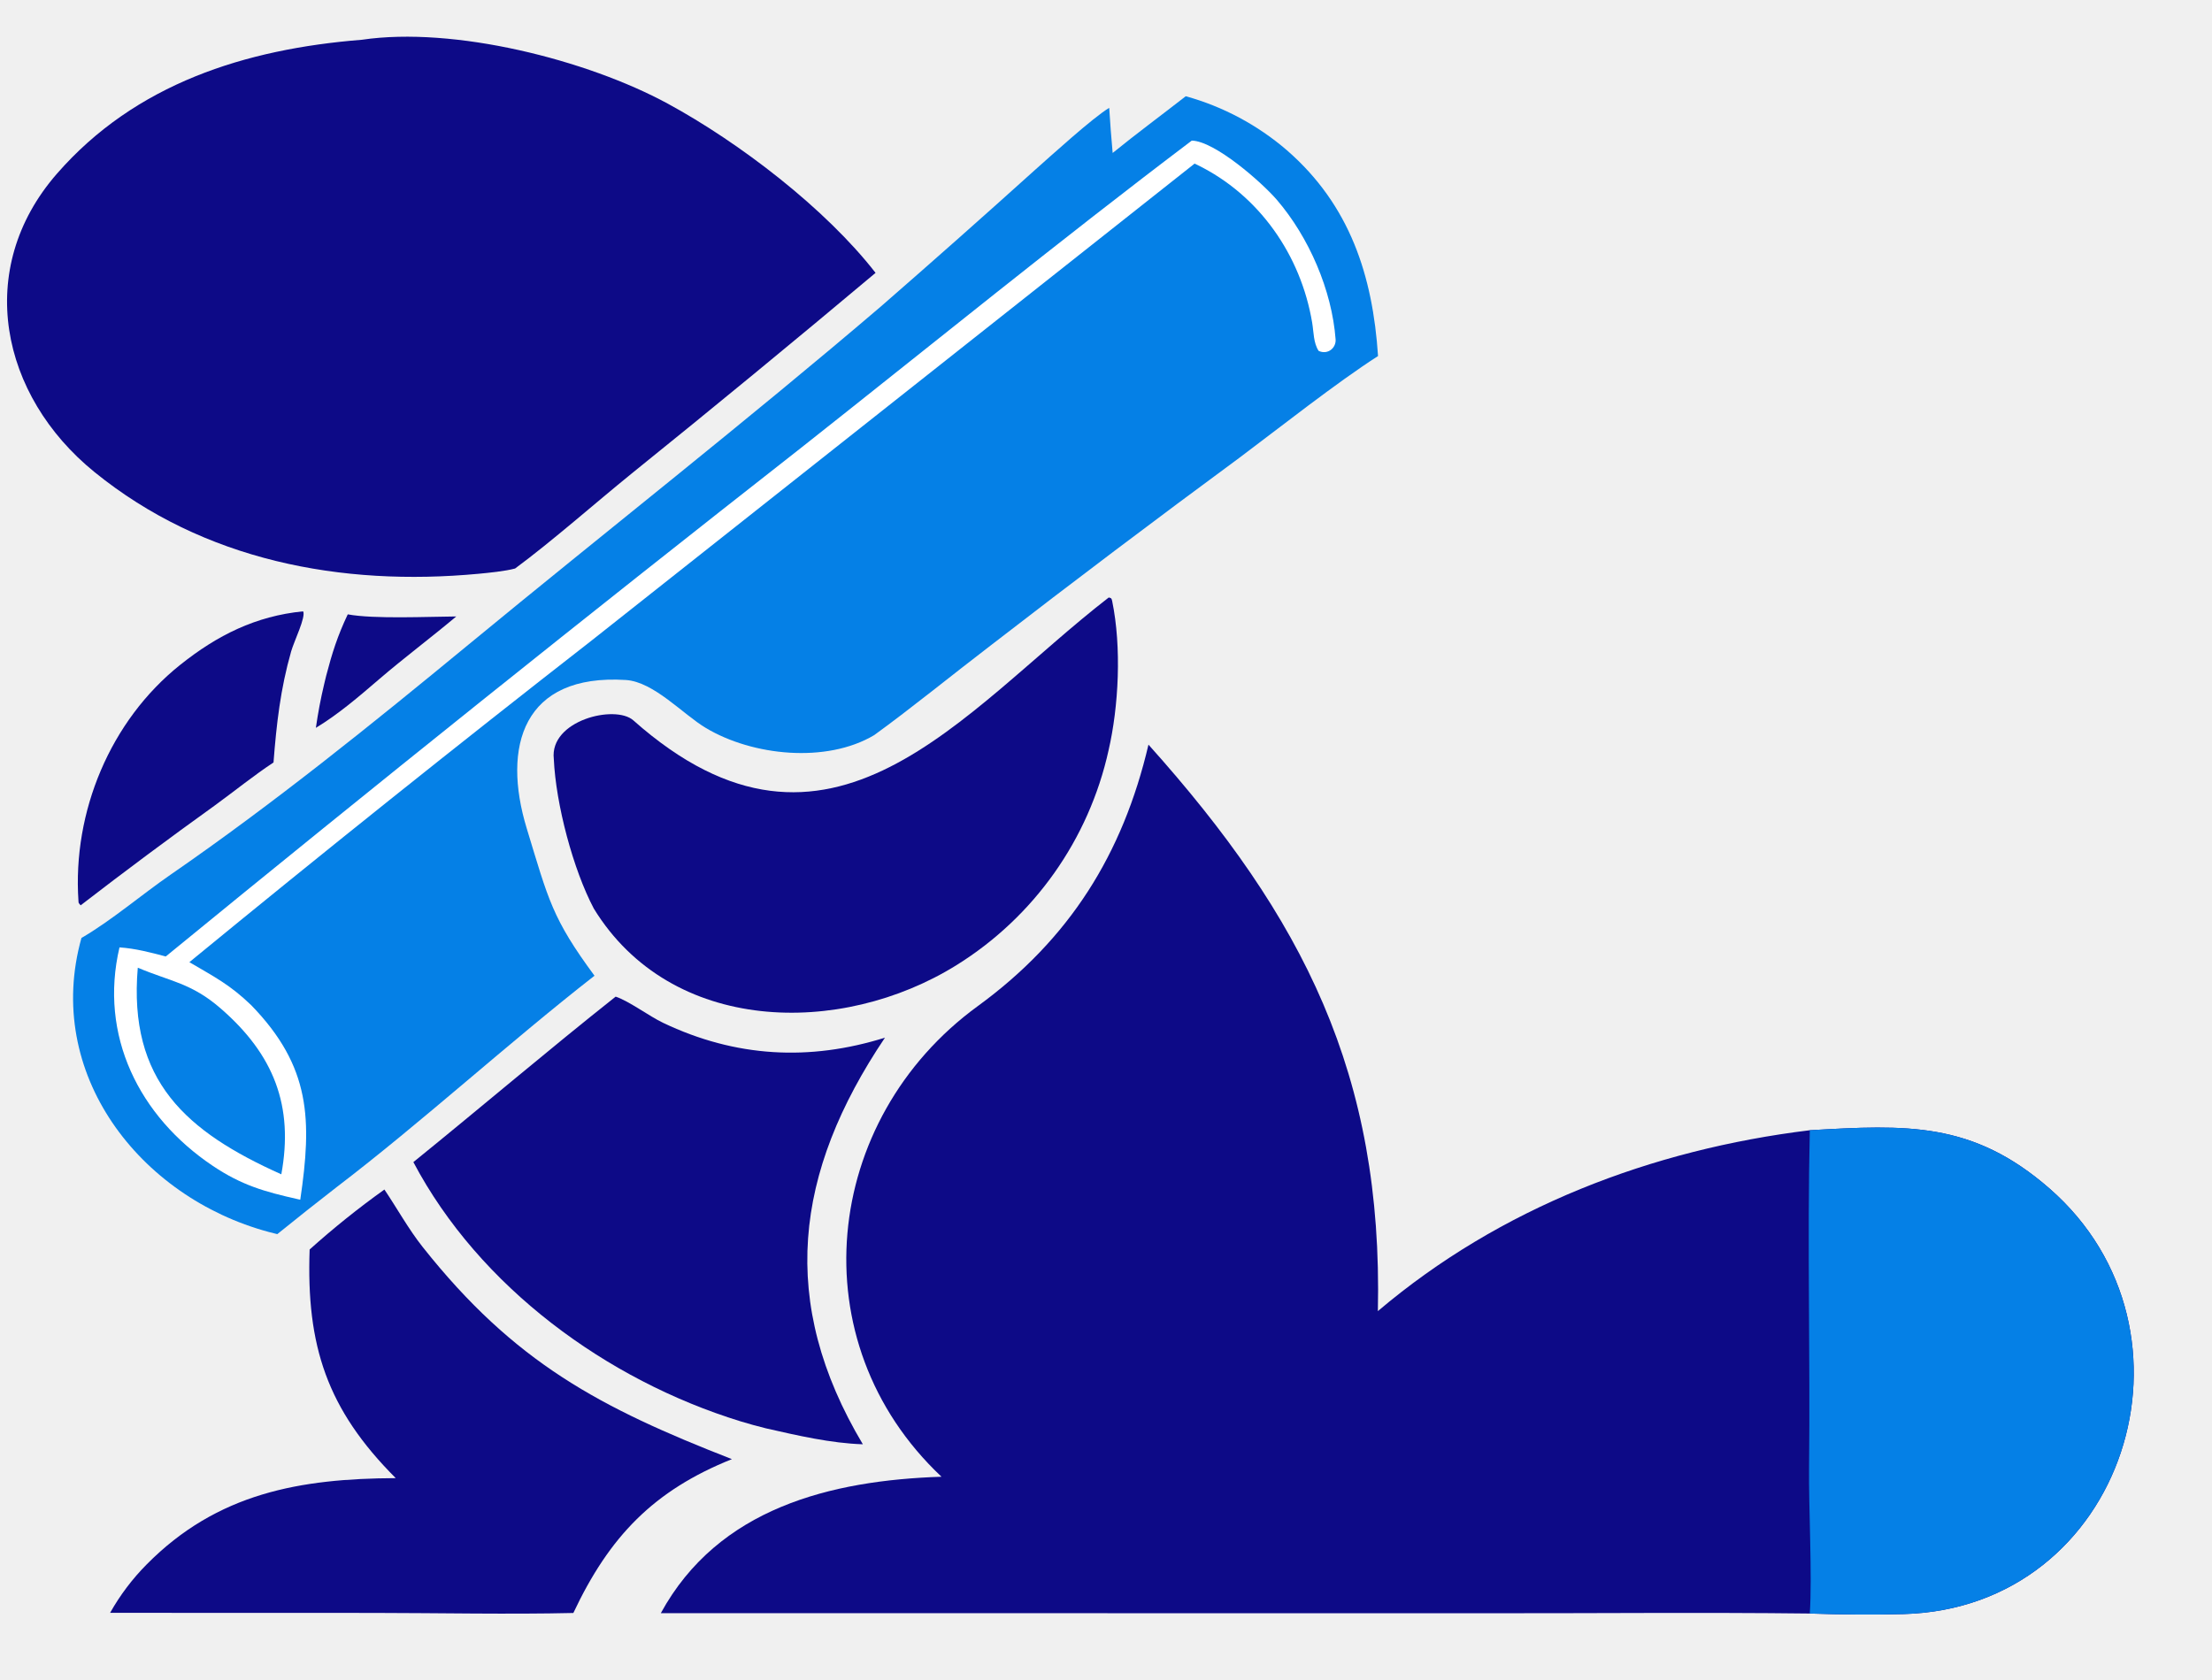
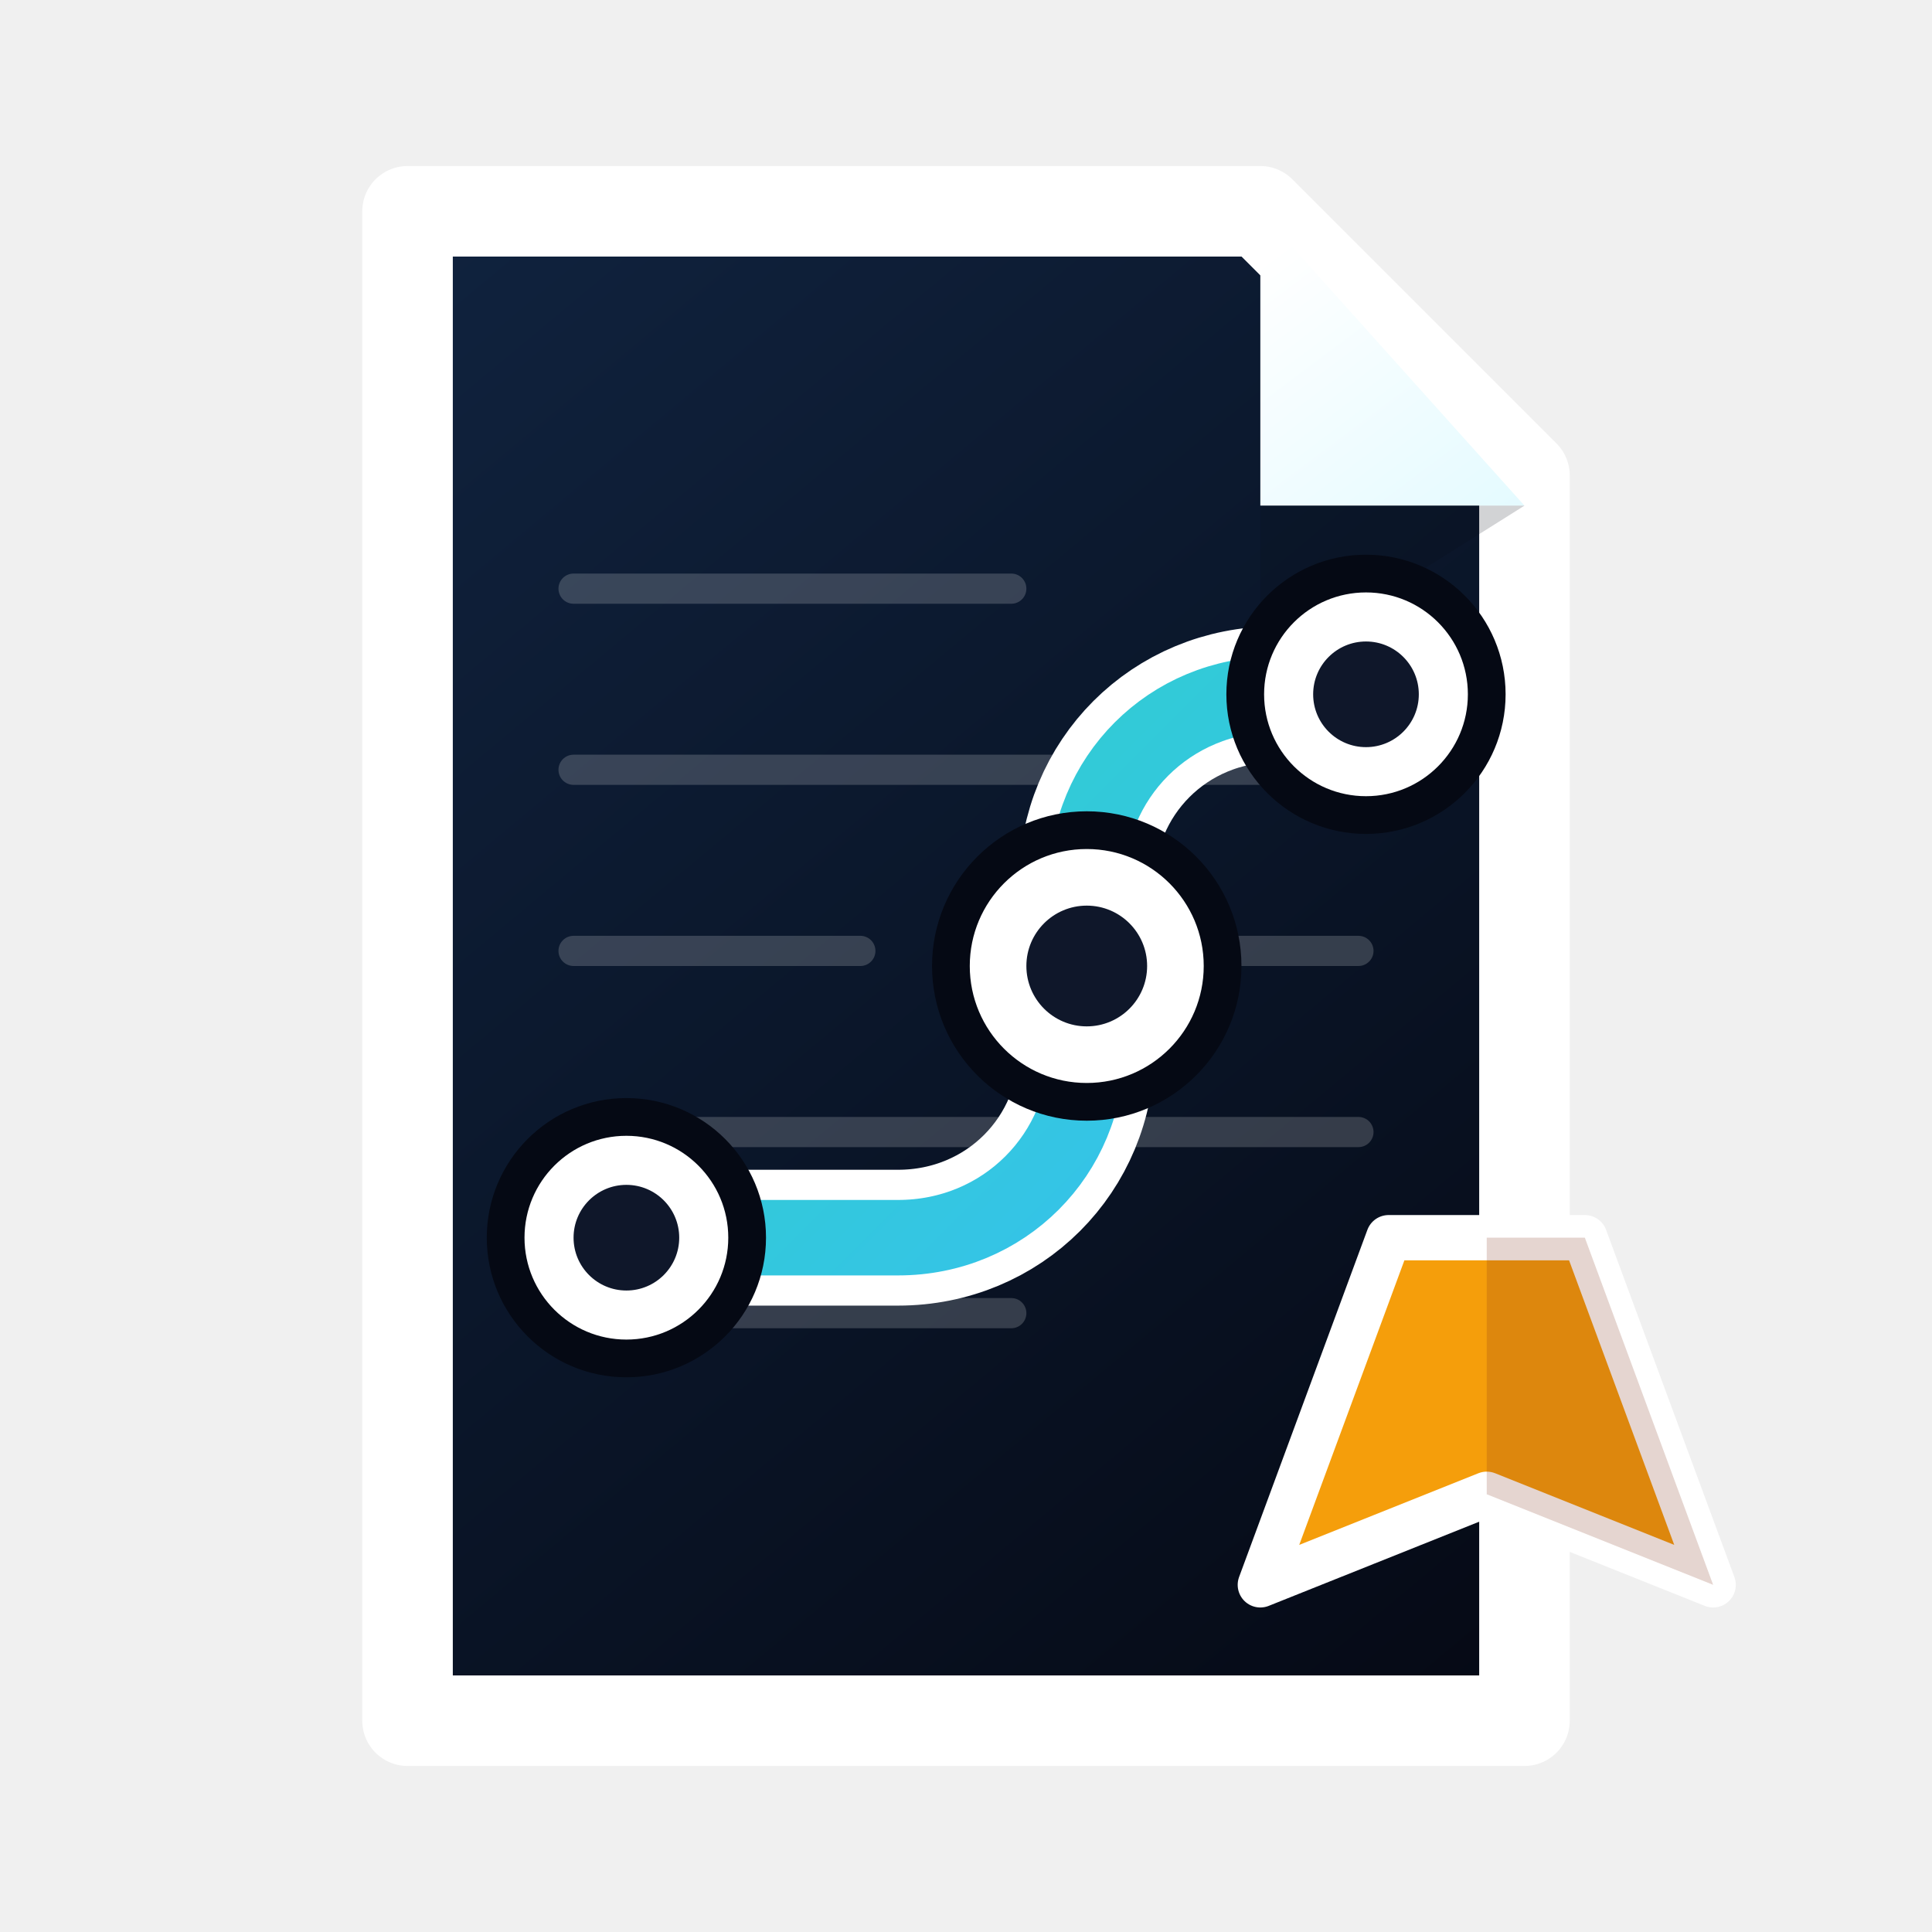
- <svg xmlns="http://www.w3.org/2000/svg" viewBox="500 620 1080 820" role="img" aria-labelledby="title desc">
-   <path d="M 1060.74 983.62 C 1136.49 1068.15 1175.26 1144.75 1172.74 1260.24 C 1232.43 1209.59 1306.47 1181.34 1383.63 1171.91 C 1430.82 1169.2 1463.03 1167.53 1500.68 1200.38 C 1580.42 1269.96 1537.48 1405.22 1429.46 1408.18 C 1414.24 1408.6 1398.82 1408.43 1383.62 1407.91 C 1331.03 1407.29 1277.93 1407.84 1225.28 1407.77 L 822.641 1407.73 C 850.706 1356.4 905.581 1342.9 959.677 1341.11 C 889.632 1275.14 901.341 1166.72 977.417 1111.28 C 1022.18 1078.65 1048.22 1037.08 1060.74 983.62 z" fill="rgb(13,10,135)" transform="translate(0,0)" />
-   <path d="M 1383.63 1171.91 C 1430.82 1169.2 1463.03 1167.53 1500.68 1200.38 C 1580.42 1269.96 1537.48 1405.22 1429.46 1408.18 C 1414.24 1408.6 1398.82 1408.43 1383.62 1407.91 C 1384.87 1389.72 1383.04 1356.16 1383.26 1336.79 C 1383.88 1282.18 1382.36 1226.51 1383.63 1171.91 z" fill="rgb(5,128,230)" transform="translate(0,0)" />
-   <path d="M 1078.94 666.993 C 1097.17 672.038 1114.05 681.062 1128.38 693.414 C 1159.12 720.201 1170.23 754.646 1172.82 793.862 C 1152.66 806.783 1124.41 829.096 1104.98 843.648 C 1064.34 873.578 1024.04 903.985 984.106 934.863 C 965.564 949.018 944.758 965.984 926.824 978.968 C 903.47 992.874 867.341 989.098 844.614 975.464 C 833.565 968.905 819.242 952.91 805.546 952.05 C 755.326 948.897 744.993 984.545 757.164 1024.49 C 767.839 1059.53 769.561 1068.38 790.264 1096.46 C 747.896 1129.53 705.957 1167.97 664.373 1199.68 C 654.629 1207.23 644.965 1214.89 635.384 1222.65 C 633.967 1222.31 632.557 1221.95 631.152 1221.57 C 568.017 1204.55 521.269 1144.13 539.766 1078.02 C 554.246 1069.64 569.176 1056.85 583.216 1047.16 C 633.49 1012.46 681.61 973.623 728.767 934.758 C 795.491 879.764 864.441 825.742 930.13 769.62 C 955.259 747.741 980.198 725.644 1004.94 703.331 C 1012.37 696.736 1034.04 677.041 1041.57 672.681 C 1042.02 680.028 1042.58 687.367 1043.25 694.698 C 1054.75 685.35 1067.18 676.162 1078.94 666.993 z" fill="rgb(5,128,230)" transform="translate(0,0)" />
-   <path d="M 1081.88 688.663 C 1093.14 688.871 1116.09 709.093 1123.39 717.542 C 1139.1 735.839 1150.3 761.687 1152.1 785.725 C 1152.41 789.879 1148.3 793.409 1143.83 791.35 C 1141.25 787.453 1141.44 782.168 1140.65 777.487 C 1135.11 744.553 1114.8 715.276 1084.54 700.495 L 1083.26 699.886 L 788.841 932.78 C 722.717 984.296 657.251 1036.65 592.461 1089.84 C 604.907 1097.17 612.183 1100.78 622.64 1110.83 C 651.871 1140.93 652.326 1166.95 646.601 1205.84 L 645.429 1205.58 C 629.08 1201.91 617.953 1198.73 603.917 1189.32 C 567.82 1165.13 548.257 1125.55 558.341 1082.62 C 566.25 1083.18 573.301 1085.06 580.932 1087.06 C 683.342 1003.26 786.636 920.548 890.799 838.935 C 953.832 789.162 1017.9 736.995 1081.88 688.663 z" fill="rgb(255,255,255)" transform="translate(0,0)" />
-   <path d="M 567.273 1092.54 C 583.456 1099.37 593.444 1100.05 607.656 1112.36 C 633.78 1134.98 643.469 1160.12 637.354 1193.44 C 590.953 1172.63 562.547 1147.83 567.273 1092.54 z" fill="rgb(5,128,230)" transform="translate(0,0)" />
-   <path d="M 676.664 639.418 C 721.729 632.775 786.604 649.2 826.026 670.608 C 860.918 689.556 903.001 721.737 927.49 753.244 C 888.122 786.302 848.425 818.966 808.405 851.231 C 790.477 865.764 769.605 884.241 751.491 897.613 C 746.463 898.948 738.91 899.682 733.658 900.183 C 666.62 906.463 599.44 893.806 546.104 850.49 C 500.186 813.198 487.17 751.425 527.779 704.839 C 566.147 660.824 619.884 643.933 676.664 639.418 z" fill="rgb(13,10,135)" transform="translate(0,0)" />
-   <path d="M 1041.33 911.767 C 1042.35 912.01 1042.7 911.967 1043 913.428 C 1047.7 936.251 1046.17 965.087 1041.25 986.4 C 1031.63 1029.93 1004.87 1067.74 967.016 1091.29 C 910.578 1126.4 827.686 1125.17 789.933 1063.68 C 779.813 1044.52 771.39 1012.72 770.392 990.596 C 768.244 971.753 800.382 963.917 809.218 971.758 C 905.313 1057.03 969.828 967.11 1041.33 911.767 z" fill="rgb(13,10,135)" transform="translate(0,0)" />
-   <path d="M 800.59 1106.67 C 806.93 1108.73 817.103 1116.29 823.648 1119.41 C 859.136 1136.36 895.261 1138.24 932.086 1126.7 C 887.735 1192.63 879.923 1255.9 921.28 1325.26 C 905.735 1324.79 889.197 1320.93 874.016 1317.49 C 869.802 1316.45 865.617 1315.3 861.466 1314.03 C 796.262 1293.93 734.061 1248.5 701.825 1187.47 C 734.69 1160.86 767.672 1132.75 800.59 1106.67 z" fill="rgb(13,10,135)" transform="translate(0,0)" />
-   <path d="M 687.685 1200.87 C 693.831 1209.98 699.494 1220.25 706.329 1228.87 C 751.271 1285.61 793.158 1307.46 857.351 1332.52 C 819.153 1347.84 797.56 1370.23 779.934 1407.64 C 748.634 1408.37 714.082 1407.64 682.5 1407.61 L 553.759 1407.57 C 558.614 1398.94 564.604 1391 571.57 1383.97 C 606.133 1348.98 646.706 1342 693.217 1341.79 C 659.65 1308.17 649.493 1277.2 651.179 1230.15 C 662.792 1219.72 674.98 1209.94 687.685 1200.87 z" fill="rgb(13,10,135)" transform="translate(0,0)" />
-   <path d="M 647.996 918.52 C 649.456 921.203 643.576 933.083 642.146 938.104 C 636.909 956.49 635.002 973.477 633.539 992.328 C 624.26 998.419 614.016 1006.67 604.872 1013.32 C 582.761 1029.19 560.926 1045.45 539.378 1062.08 C 538.303 1060.76 538.4 1061.31 538.305 1059.91 C 535.369 1016.48 553.8 971.937 587.969 944.663 C 606.175 930.13 624.896 920.821 647.996 918.52 z" fill="rgb(13,10,135)" transform="translate(0,0)" />
-   <path d="M 669.79 919.995 C 682.566 922.365 708.905 921.117 722.765 921.027 C 710.425 931.398 697.377 941.135 685.058 951.713 C 675.127 960.236 665.406 968.629 654.223 975.42 C 655.315 967.857 656.517 961.484 658.286 954.013 L 659.247 950.015 C 662.201 938.711 664.758 930.651 669.79 919.995 z" fill="rgb(13,10,135)" transform="translate(0,0)" />
+ <svg xmlns="http://www.w3.org/2000/svg" viewBox="0 0 256 256" role="img" aria-labelledby="title desc">
+   <defs>
+     <linearGradient id="sheet" x1="48" y1="32" x2="208" y2="224" gradientUnits="userSpaceOnUse">
+       <stop offset="0" stop-color="#10233f" />
+       <stop offset="1" stop-color="#050914" />
+     </linearGradient>
+     <linearGradient id="route" x1="76" y1="76" x2="184" y2="184" gradientUnits="userSpaceOnUse">
+       <stop offset="0" stop-color="#2dd4bf" />
+       <stop offset="1" stop-color="#38bdf8" />
+     </linearGradient>
+     <linearGradient id="fold" x1="168" y1="34" x2="210" y2="90" gradientUnits="userSpaceOnUse">
+       <stop offset="0" stop-color="#ffffff" />
+       <stop offset="1" stop-color="#d7f8ff" />
+     </linearGradient>
+   </defs>
+   <path fill="url(#sheet)" stroke="#ffffff" stroke-linejoin="round" stroke-width="12" d="M54 28h113l35 35v165H54z" />
+   <path fill="url(#fold)" d="M167 28v39h35z" />
+   <path fill="#050914" opacity=".18" d="M167 67h35l-35 22z" />
+   <g stroke="#ffffff" stroke-linecap="round" stroke-width="4" opacity=".18">
+     <path d="M76 78h58" />
+     <path d="M76 102h104" />
+     <path d="M76 126h38" />
+     <path d="M142 126h38" />
+     <path d="M76 150h104" />
+     <path d="M76 174h58" />
+   </g>
+   <path fill="none" stroke="#ffffff" stroke-linecap="round" stroke-linejoin="round" stroke-width="18" d="M89 164h30c14 0 25-11 25-25v-22c0-14 11-25 25-25h8" />
+   <path fill="none" stroke="url(#route)" stroke-linecap="round" stroke-linejoin="round" stroke-width="10" d="M89 164h30c14 0 25-11 25-25v-22c0-14 11-25 25-25h8" />
+   <g stroke="#050914" stroke-width="5">
+     <circle cx="83" cy="164" r="16" fill="#ffffff" />
+     <circle cx="144" cy="128" r="18" fill="#ffffff" />
+     <circle cx="181" cy="92" r="16" fill="#ffffff" />
+   </g>
+   <g fill="#0f172a">
+     <circle cx="83" cy="164" r="7" />
+     <circle cx="144" cy="128" r="8" />
+     <circle cx="181" cy="92" r="7" />
+   </g>
+   <path fill="#f59e0b" stroke="#ffffff" stroke-linejoin="round" stroke-width="6" d="M184 164l-17 46 30-12 30 12-17-46z" />
+   <path fill="#7c2d12" opacity=".2" d="M197 198l30 12-17-46h-13z" />
</svg>
